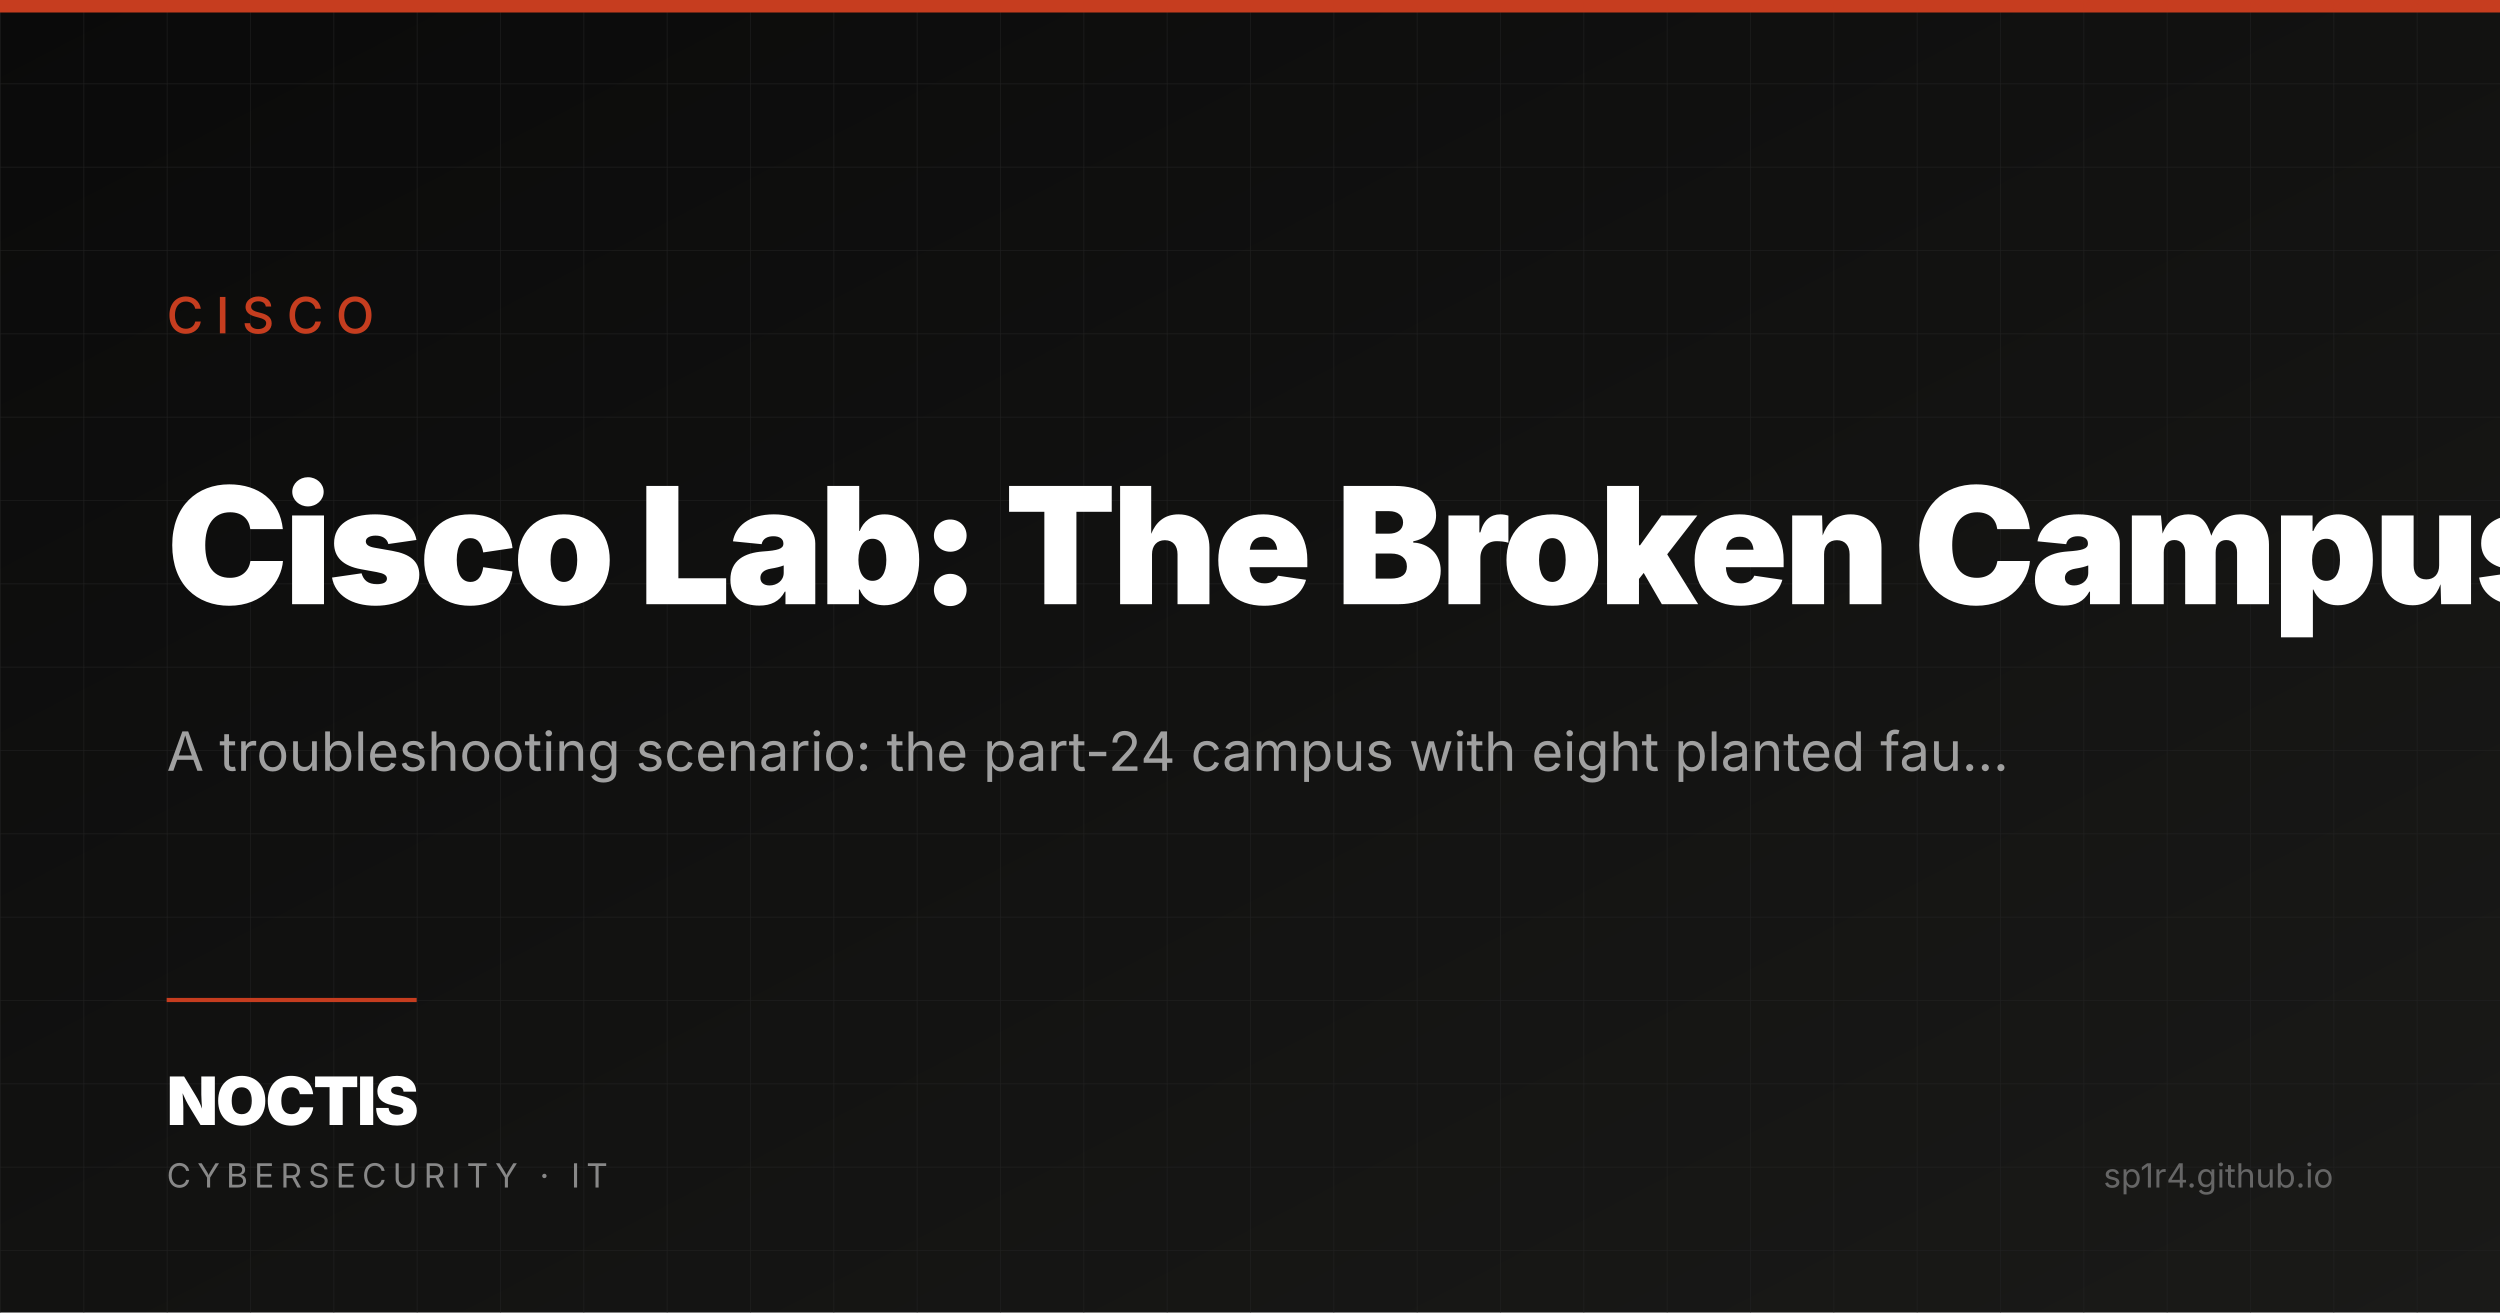
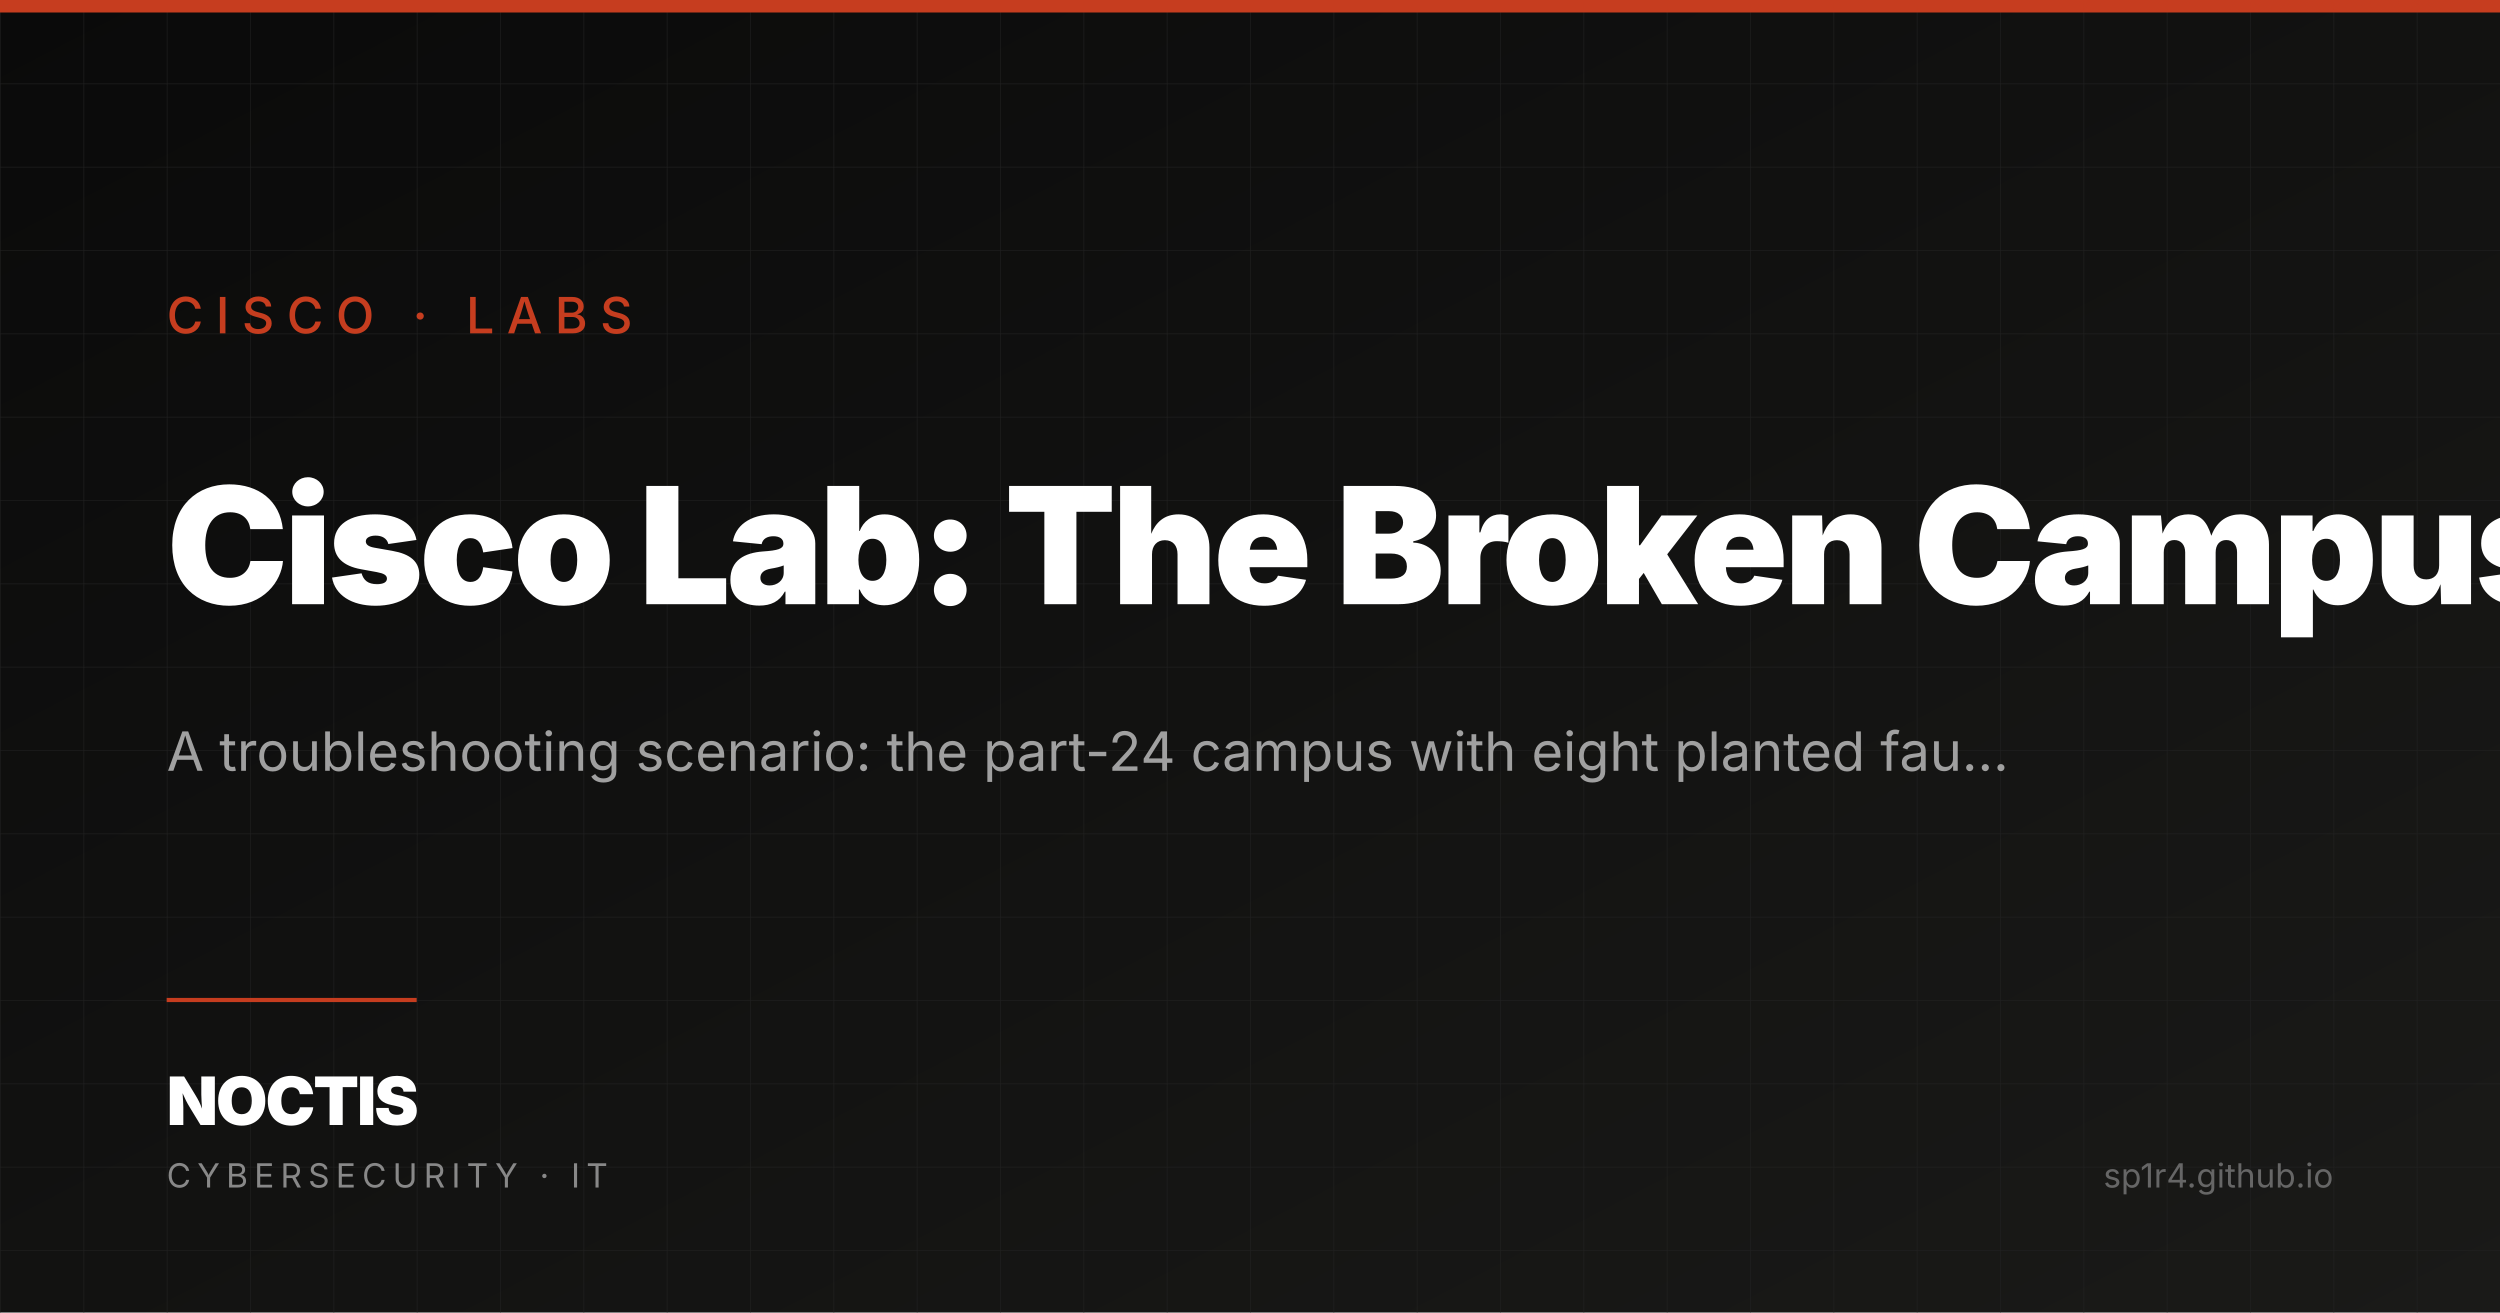
<svg xmlns="http://www.w3.org/2000/svg" viewBox="0 0 1200 630" width="1200" height="630">
  <defs>
    <linearGradient id="bg" x1="0" y1="0" x2="1" y2="1">
      <stop offset="0%" stop-color="#0a0a0a" />
      <stop offset="100%" stop-color="#1a1a18" />
    </linearGradient>
    <pattern id="grid" width="40" height="40" patternUnits="userSpaceOnUse">
      <path d="M 40 0 L 0 0 0 40" fill="none" stroke="#222" stroke-width="0.5" />
    </pattern>
  </defs>
  <rect width="1200" height="630" fill="url(#bg)" />
  <rect width="1200" height="630" fill="url(#grid)" />
  <rect x="0" y="0" width="1200" height="6" fill="#c63d1f" />
-   <text x="80" y="160" font-family="Inter, Helvetica, Arial, sans-serif" font-size="24" font-weight="500" fill="#c63d1f" letter-spacing="6">CISCO</text>
+   <text x="80" y="160" font-family="Inter, Helvetica, Arial, sans-serif" font-size="24" font-weight="500" fill="#c63d1f" letter-spacing="6">CISCO · LABS</text>
  <text x="80" y="290" font-family="Inter, Helvetica, Arial, sans-serif" font-size="78" font-weight="900" fill="#ffffff" letter-spacing="-2">Cisco Lab: The Broken Campus —…</text>
  <text x="80" y="370" font-family="Inter, Helvetica, Arial, sans-serif" font-size="26" font-weight="400" fill="#a0a0a0">A troubleshooting scenario: the part-24 campus with eight planted fau…</text>
  <line x1="80" y1="480" x2="200" y2="480" stroke="#c63d1f" stroke-width="2" />
  <text x="80" y="540" font-family="Inter, Helvetica, Arial, sans-serif" font-size="32" font-weight="900" fill="#ffffff" letter-spacing="-1">NOCTIS</text>
  <text x="80" y="570" font-family="Inter, Helvetica, Arial, sans-serif" font-size="16" font-weight="400" fill="#888" letter-spacing="3">CYBERSECURITY · IT</text>
  <text x="1120" y="570" font-family="Inter, Helvetica, Arial, sans-serif" font-size="16" font-weight="400" fill="#666" text-anchor="end">sp1r4.github.io</text>
</svg>
